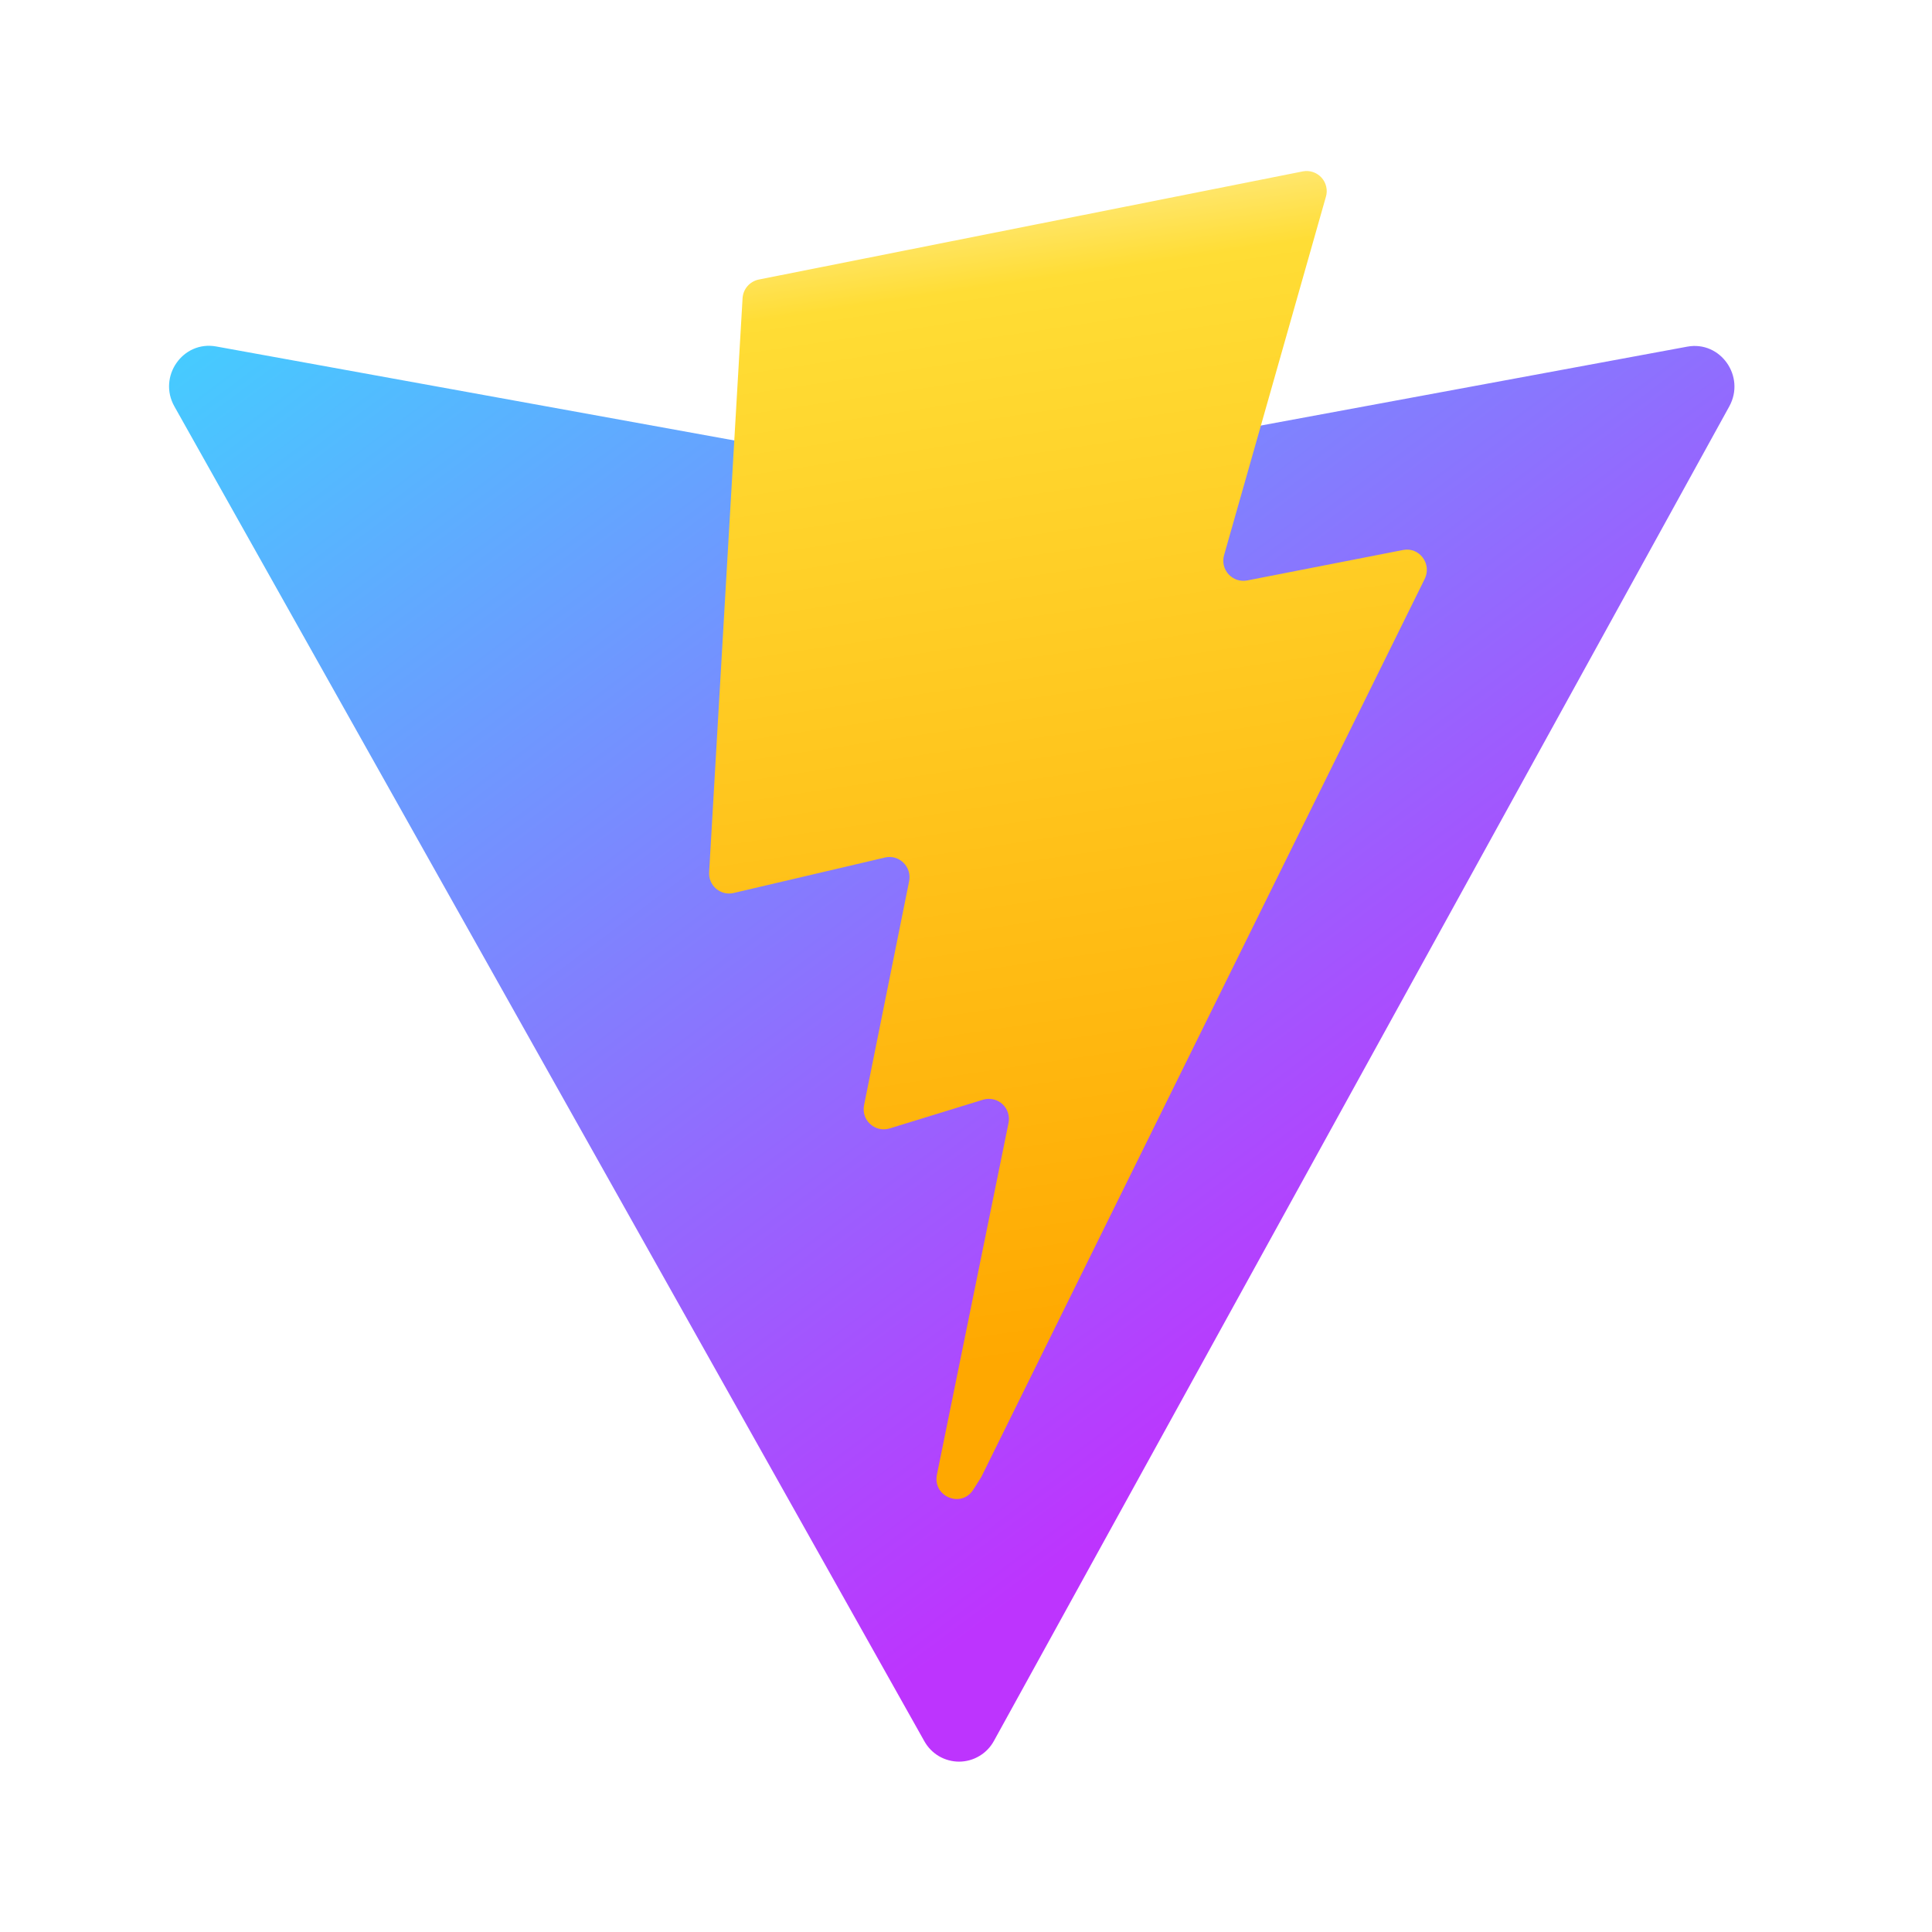
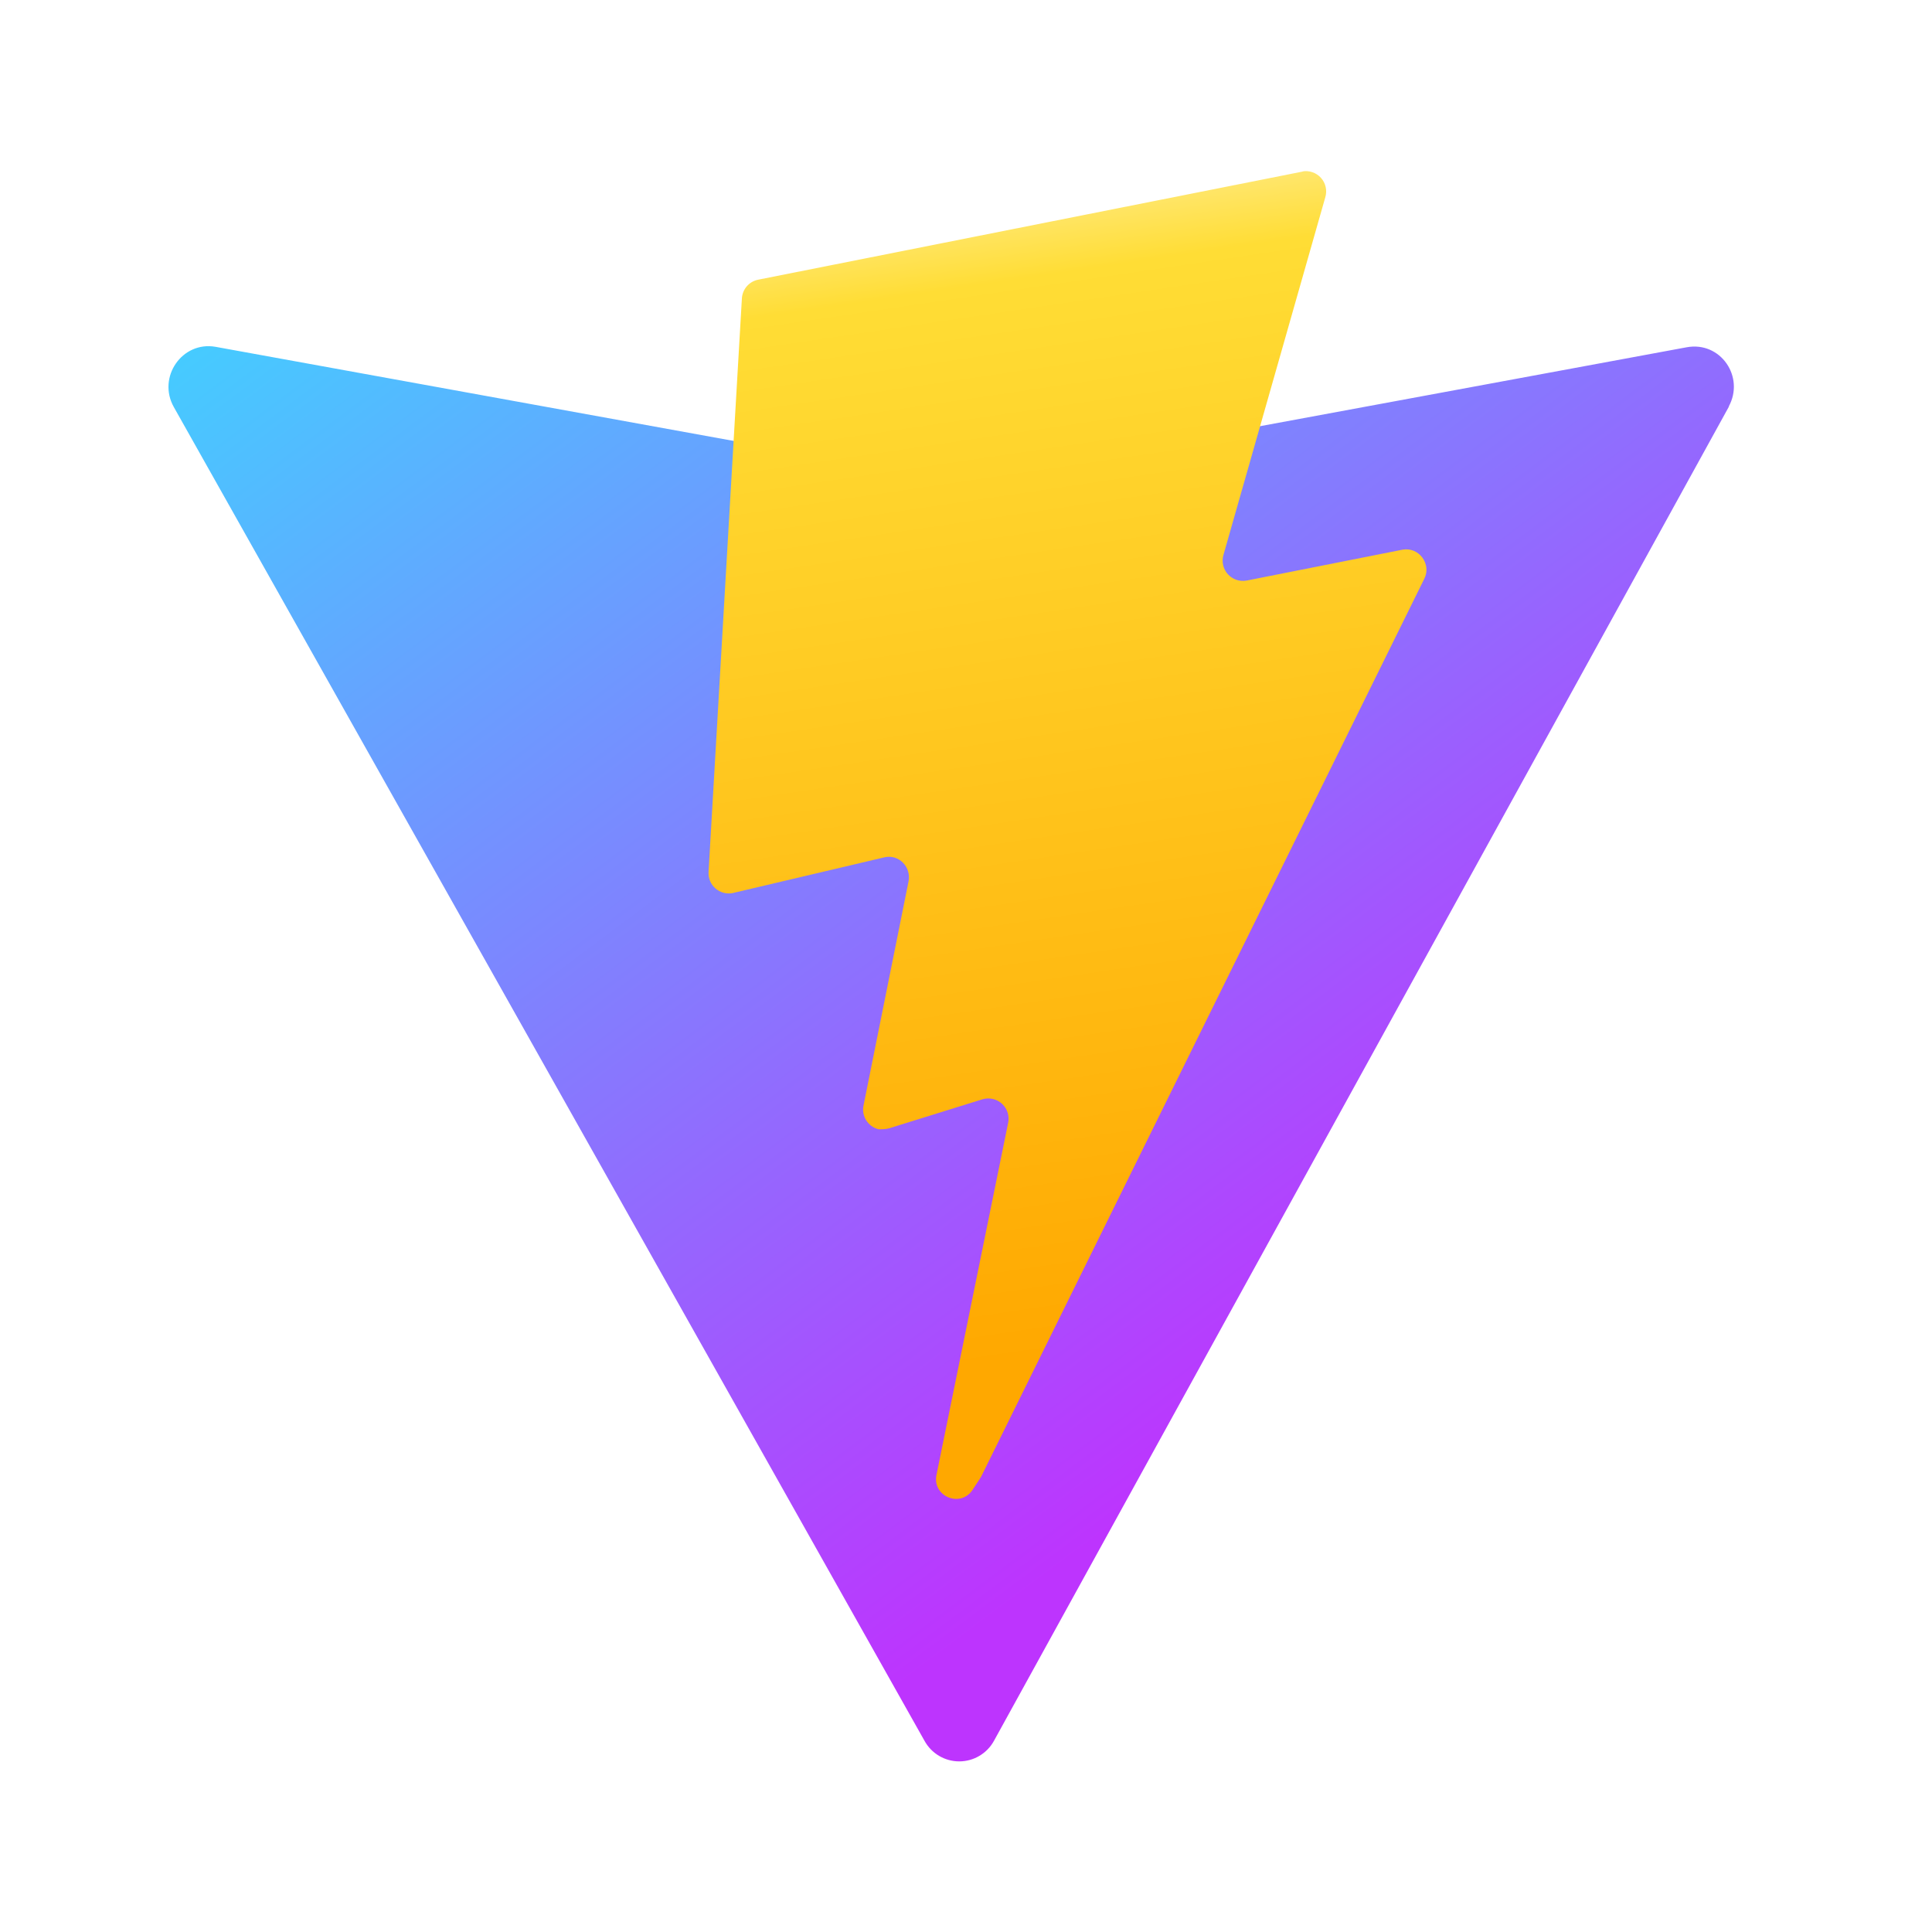
- <svg xmlns="http://www.w3.org/2000/svg" width="40" height="40" viewBox="0 0 40 40" fill="none">
-   <path d="M35.803 8.414L20.578 36.044C20.507 36.173 20.404 36.281 20.277 36.356C20.151 36.432 20.006 36.472 19.859 36.473C19.712 36.473 19.567 36.434 19.44 36.36C19.313 36.285 19.209 36.178 19.137 36.049L3.611 8.415C3.263 7.797 3.784 7.048 4.475 7.173L19.716 9.938C19.813 9.956 19.913 9.956 20.01 9.938L34.933 7.177C35.621 7.05 36.144 7.793 35.803 8.414Z" fill="url(#paint0_linear_1518_18246)" />
-   <path d="M26.975 3.548L15.708 5.788C15.617 5.807 15.535 5.855 15.475 5.925C15.414 5.995 15.379 6.084 15.374 6.176L14.682 18.054C14.677 18.119 14.688 18.184 14.713 18.244C14.738 18.303 14.776 18.357 14.825 18.399C14.874 18.441 14.933 18.471 14.995 18.487C15.058 18.503 15.124 18.503 15.187 18.489L18.323 17.754C18.617 17.685 18.883 17.948 18.822 18.247L17.89 22.879C17.875 22.95 17.879 23.023 17.9 23.092C17.922 23.161 17.962 23.223 18.015 23.271C18.068 23.32 18.133 23.355 18.203 23.371C18.274 23.387 18.347 23.384 18.416 23.364L20.354 22.768C20.423 22.747 20.496 22.745 20.567 22.761C20.637 22.777 20.702 22.811 20.755 22.86C20.808 22.909 20.848 22.971 20.869 23.04C20.891 23.109 20.895 23.182 20.88 23.253L19.398 30.53C19.305 30.984 19.902 31.232 20.15 30.843L20.316 30.581L29.497 11.986C29.65 11.675 29.386 11.32 29.049 11.387L25.82 12.018C25.75 12.031 25.678 12.026 25.61 12.004C25.543 11.981 25.482 11.941 25.434 11.888C25.387 11.835 25.353 11.771 25.337 11.701C25.322 11.632 25.324 11.559 25.344 11.491L27.451 4.075C27.472 4.007 27.474 3.934 27.458 3.865C27.442 3.795 27.409 3.731 27.361 3.678C27.313 3.625 27.252 3.585 27.184 3.562C27.116 3.539 27.044 3.535 26.974 3.548H26.975Z" fill="url(#paint1_linear_1518_18246)" />
+ <svg xmlns="http://www.w3.org/2000/svg" width="40" height="40" fill="none">
+   <path d="M35.8 8.41 20.58 36.04a.82.82 0 0 1-1.44 0L3.6 8.43c-.35-.62.17-1.37.86-1.25l15.25 2.77c.1.02.2.02.29 0l14.92-2.76c.7-.13 1.21.61.87 1.23Z" fill="url(#a)" />
+   <path d="M26.98 3.55 15.7 5.79a.42.42 0 0 0-.34.39l-.69 11.87a.42.42 0 0 0 .5.44l3.14-.74c.3-.07.56.2.5.5l-.93 4.63a.42.42 0 0 0 .31.5c.07 0 .15 0 .22-.02l1.93-.6a.42.42 0 0 1 .53.5l-1.48 7.27c-.1.45.5.7.75.31l.17-.26 9.18-18.6c.15-.3-.11-.66-.45-.6l-3.23.64a.42.42 0 0 1-.48-.53l2.11-7.41a.42.42 0 0 0-.48-.53Z" fill="url(#b)" />
  <defs>
-     <linearGradient id="paint0_linear_1518_18246" x1="3.231" y1="6.186" x2="22.544" y2="32.03" gradientUnits="userSpaceOnUse">
+     <linearGradient id="a" x1="3.23" y1="6.19" x2="22.54" y2="32.03" gradientUnits="userSpaceOnUse">
      <stop stop-color="#41D1FF" />
      <stop offset="1" stop-color="#BD34FE" />
    </linearGradient>
-     <linearGradient id="paint1_linear_1518_18246" x1="18.84" y1="4.156" x2="22.367" y2="28.004" gradientUnits="userSpaceOnUse">
+     <linearGradient id="b" x1="18.84" y1="4.16" x2="22.37" y2="28" gradientUnits="userSpaceOnUse">
      <stop stop-color="#FFEA83" />
-       <stop offset="0.083" stop-color="#FFDD35" />
+       <stop offset=".08" stop-color="#FFDD35" />
      <stop offset="1" stop-color="#FFA800" />
    </linearGradient>
  </defs>
</svg>
